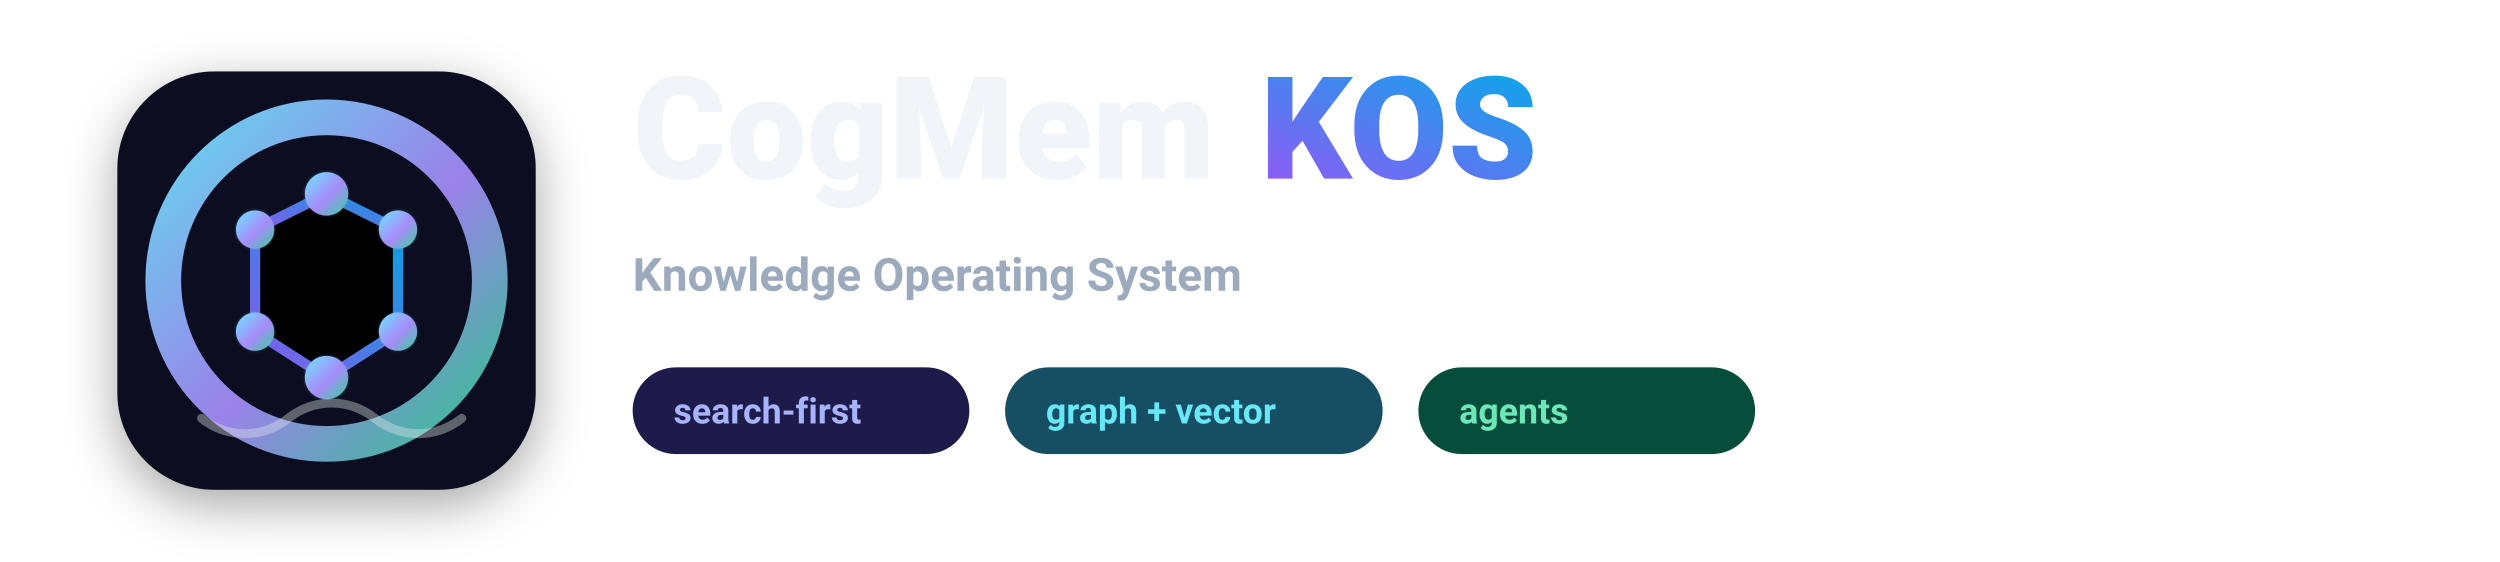
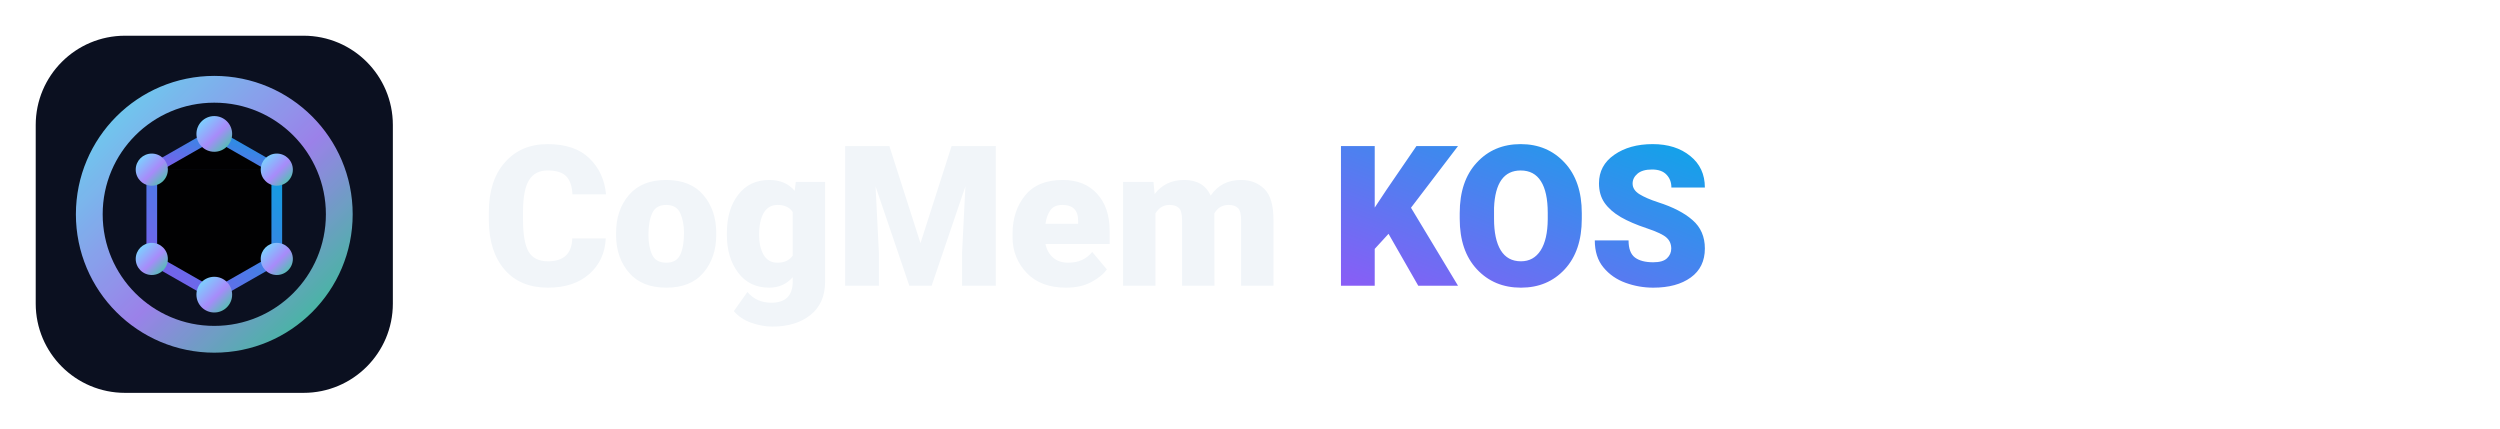
- <svg xmlns="http://www.w3.org/2000/svg" viewBox="0 0 980 220" role="img" aria-label="CogMem KOS logo">
+ <svg xmlns="http://www.w3.org/2000/svg" viewBox="0 0 280 48" role="img" aria-label="CogMem KOS logo">
  <defs>
    <linearGradient id="g1" x1="0" y1="0" x2="1" y2="1">
      <stop offset="0" stop-color="#6EE7FF" />
      <stop offset="0.55" stop-color="#A78BFA" />
      <stop offset="1" stop-color="#34D399" />
    </linearGradient>
    <linearGradient id="g2" x1="1" y1="0" x2="0" y2="1">
      <stop offset="0" stop-color="#0EA5E9" />
      <stop offset="1" stop-color="#8B5CF6" />
    </linearGradient>
-     <filter id="softShadow" x="-30%" y="-30%" width="160%" height="160%">
-       <feDropShadow dx="0" dy="6" stdDeviation="10" flood-color="#000" flood-opacity="0.35" />
-     </filter>
-     <filter id="innerGlow" x="-30%" y="-30%" width="160%" height="160%">
-       <feGaussianBlur in="SourceGraphic" stdDeviation="0.6" result="blur" />
-       <feColorMatrix in="blur" type="matrix" values="1 0 0 0 0                 0 1 0 0 0                 0 0 1 0 0                 0 0 0 0.45 0" result="glow" />
-       <feMerge>
-         <feMergeNode in="glow" />
-         <feMergeNode in="SourceGraphic" />
-       </feMerge>
-     </filter>
    <style>
-       .wordmark { font-family: ui-sans-serif, system-ui, -apple-system, Segoe UI, Roboto, Helvetica, Arial, "Apple Color Emoji","Segoe UI Emoji"; }
+       .wordmark { font-family: ui-sans-serif, system-ui, -apple-system, Segoe UI, Roboto, Helvetica, Arial, sans-serif; }
    </style>
  </defs>
-   <g transform="translate(46,28)" filter="url(#softShadow)">
-     <rect x="0" y="0" width="164" height="164" rx="38" fill="#0B1020" />
-     <path d="M82 18              a64 64 0 1 1 0 128              a64 64 0 1 1 0 -128" fill="none" stroke="url(#g1)" stroke-width="14" stroke-linecap="round" opacity="0.92" />
-     <g stroke="url(#g2)" stroke-width="4" stroke-linecap="round" stroke-linejoin="round" opacity="0.95">
-       <path d="M54 62 L82 48 L110 62" />
-       <path d="M54 62 L54 102 L82 120 L110 102 L110 62" />
-       <path d="M82 48 L82 120" />
+   <g transform="translate(4,4)">
+     <rect x="0" y="0" width="40" height="40" rx="10" fill="#0B1020" />
+     <path d="M20 6 a14 14 0 1 1 0 28 a14 14 0 1 1 0 -28" fill="none" stroke="url(#g1)" stroke-width="3" stroke-linecap="round" opacity="0.92" />
+     <g stroke="url(#g2)" stroke-width="1.2" stroke-linecap="round" stroke-linejoin="round" opacity="0.95">
+       <path d="M13 15 L20 11 L27 15" />
+       <path d="M13 15 L13 25 L20 29 L27 25 L27 15" />
+       <path d="M20 11 L20 29" />
    </g>
-     <g filter="url(#innerGlow)">
-       <circle cx="82" cy="48" r="8.5" fill="url(#g1)" />
-       <circle cx="54" cy="62" r="7.5" fill="url(#g1)" />
-       <circle cx="110" cy="62" r="7.5" fill="url(#g1)" />
-       <circle cx="54" cy="102" r="7.5" fill="url(#g1)" />
-       <circle cx="110" cy="102" r="7.5" fill="url(#g1)" />
-       <circle cx="82" cy="120" r="8.5" fill="url(#g1)" />
-     </g>
-     <g opacity="0.85">
-       <path d="M33 136                c10 8 24 8 34 0                c10 -8 24 -8 34 0                c10 8 24 8 34 0" fill="none" stroke="#E5E7EB" stroke-width="3.5" stroke-linecap="round" opacity="0.45" />
-     </g>
+     <circle cx="20" cy="11" r="2" fill="url(#g1)" />
+     <circle cx="13" cy="15" r="1.8" fill="url(#g1)" />
+     <circle cx="27" cy="15" r="1.8" fill="url(#g1)" />
+     <circle cx="13" cy="25" r="1.8" fill="url(#g1)" />
+     <circle cx="27" cy="25" r="1.8" fill="url(#g1)" />
+     <circle cx="20" cy="29" r="2" fill="url(#g1)" />
  </g>
-   <g class="wordmark" transform="translate(248,70)">
-     <text x="0" y="0" font-size="56" font-weight="800" fill="#F1F5F9">CogMem</text>
-     <text x="246" y="0" font-size="56" font-weight="800" fill="url(#g2)">KOS</text>
-     <text x="0" y="44" font-size="18" font-weight="600" fill="#94A3B8" opacity="0.92">
-       Knowledge Operating System
-     </text>
-     <g transform="translate(0,74)">
-       <rect x="0" y="0" width="132" height="34" rx="17" fill="#1E1B4B" />
-       <text x="16" y="22" font-size="14" font-weight="700" fill="#A5B4FC">search-first</text>
-       <rect x="146" y="0" width="148" height="34" rx="17" fill="#164E63" />
-       <text x="162" y="22" font-size="14" font-weight="700" fill="#67E8F9">graph + vector</text>
-       <rect x="308" y="0" width="132" height="34" rx="17" fill="#064E3B" />
-       <text x="324" y="22" font-size="14" font-weight="700" fill="#6EE7B7">agents</text>
-     </g>
+   <g class="wordmark" transform="translate(54,32)">
+     <text x="0" y="0" font-size="22" font-weight="800" fill="#F1F5F9">CogMem</text>
+     <text x="95" y="0" font-size="22" font-weight="800" fill="url(#g2)">KOS</text>
  </g>
</svg>
